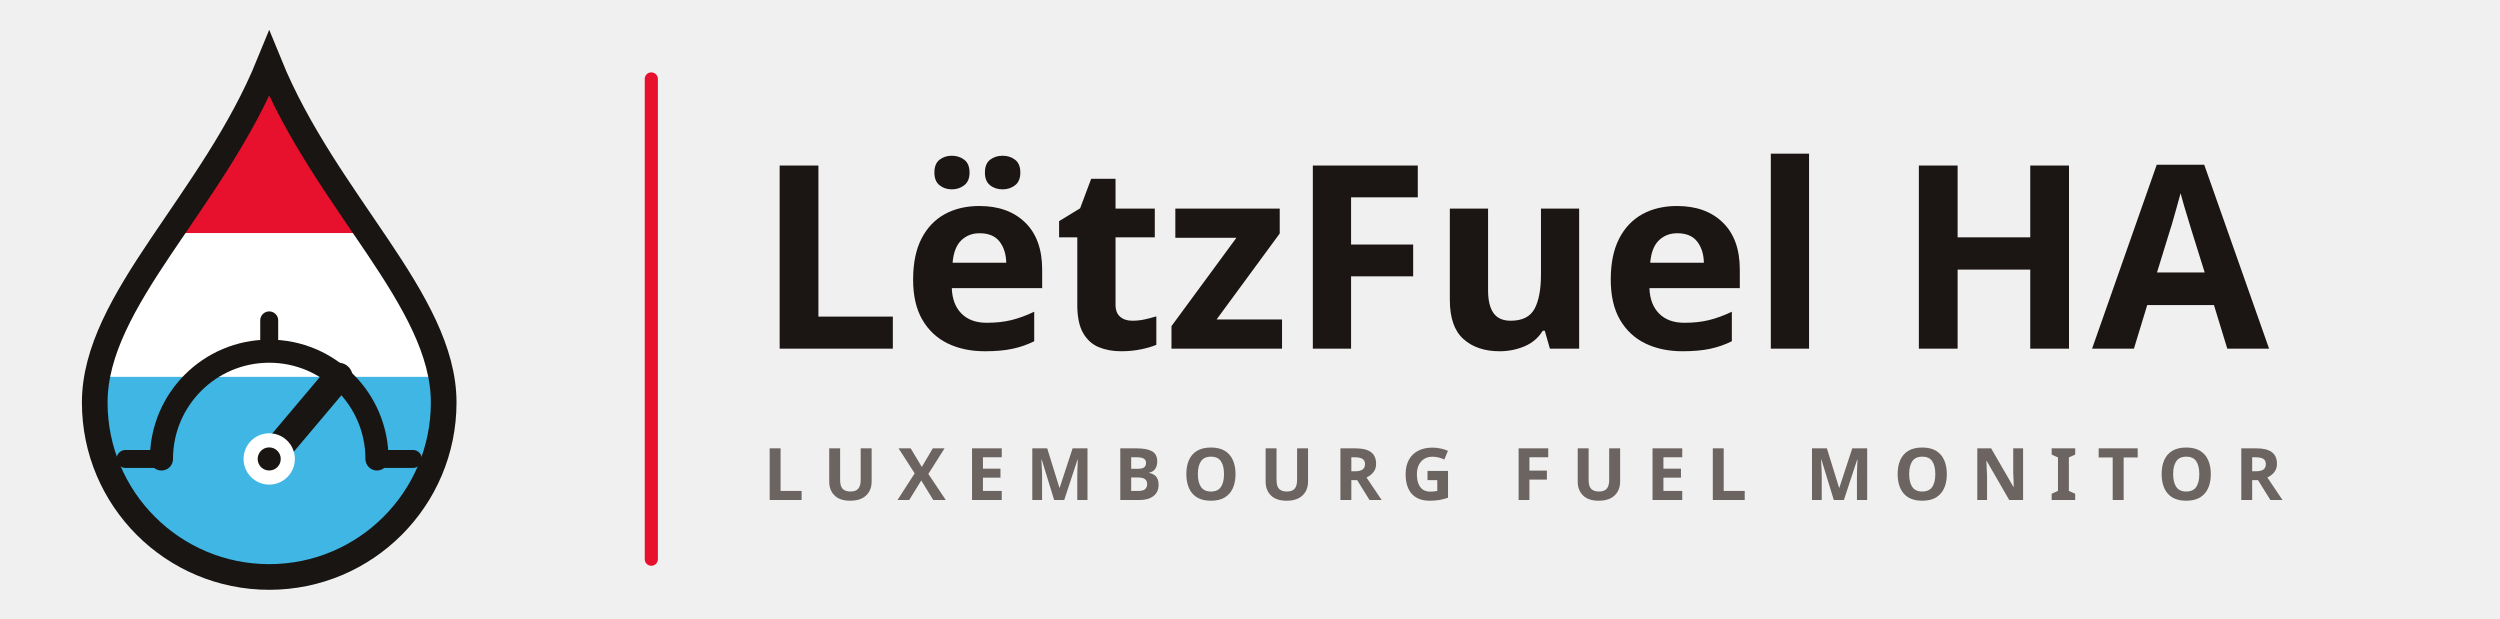
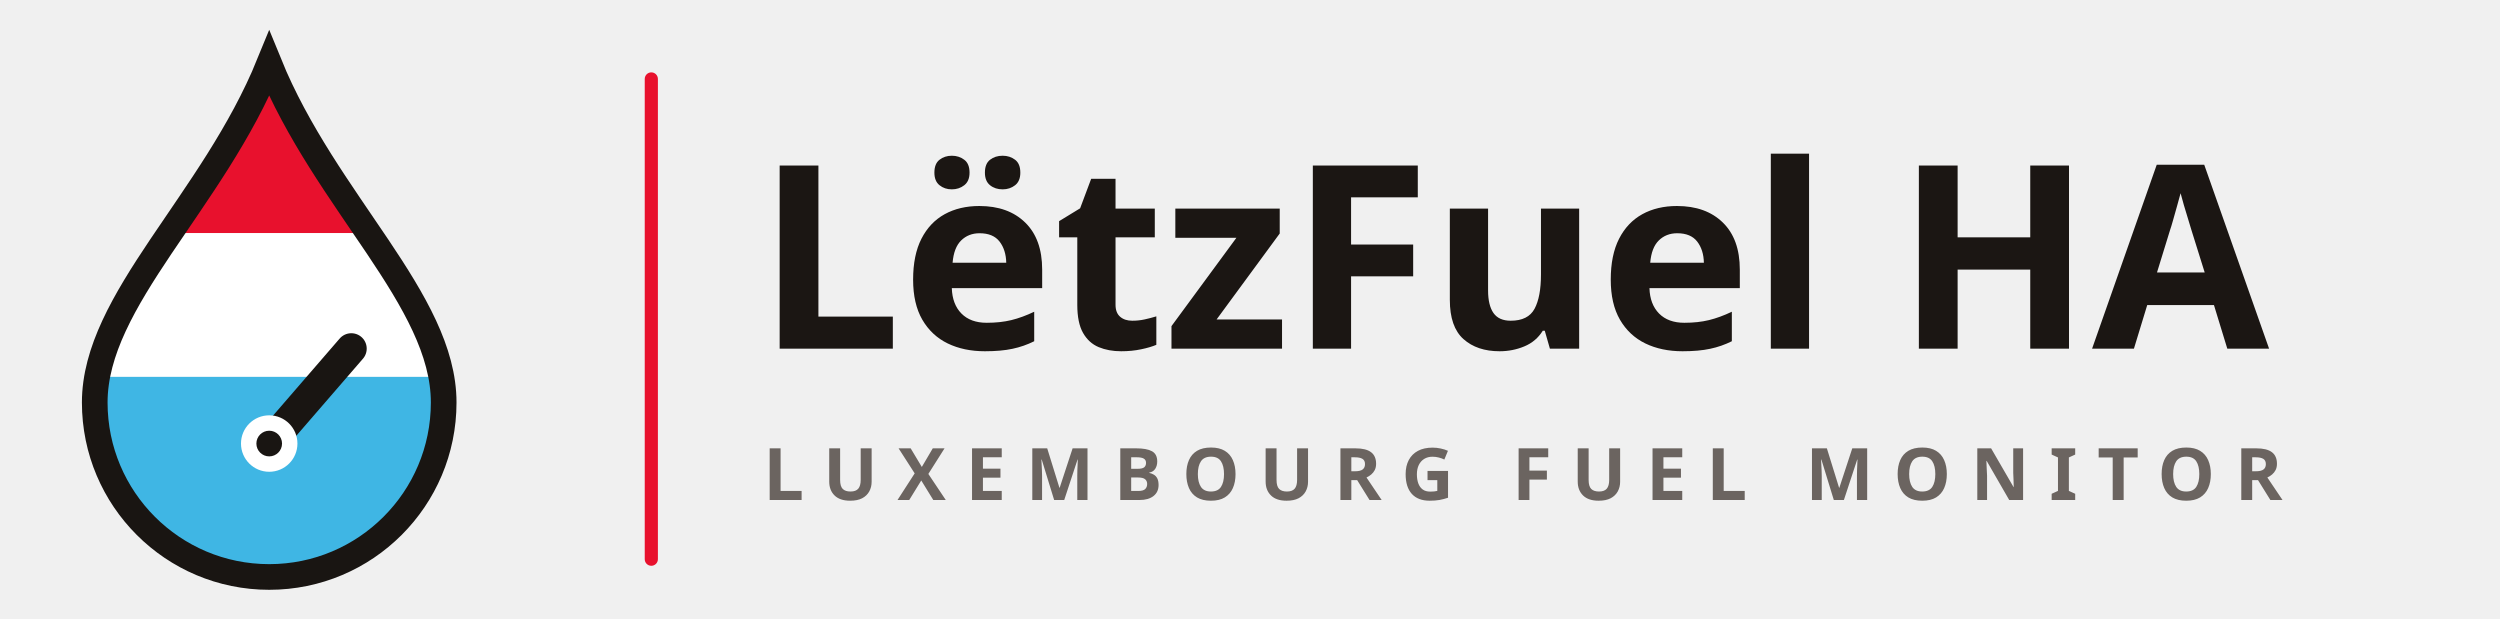
<svg xmlns="http://www.w3.org/2000/svg" viewBox="42 44 760 188" role="img" aria-label="LëtzFuel HA - Luxembourg Fuel Monitor">
  <g transform="translate(24 40) scale(0.78)">
    <clipPath id="drop">
      <path d="M128 30c22 54 68 92 68 132a68 68 0 0 1-136 0C60 122 106 84 128 30Z" />
    </clipPath>
    <g clip-path="url(#drop)">
      <rect x="36" y="20" width="184" height="76" fill="#E8112D" />
      <rect x="36" y="96" width="184" height="56" fill="#FFFFFF" />
      <rect x="36" y="152" width="184" height="92" fill="#3FB6E4" />
    </g>
    <path d="M128 30c22 54 68 92 68 132a68 68 0 0 1-136 0C60 122 106 84 128 30Z" fill="none" stroke="#191512" stroke-width="10" />
-     <path d="M86 184a42 42 0 0 1 84 0" fill="none" stroke="#191512" stroke-width="9" stroke-linecap="round" />
-     <g stroke="#191512" stroke-width="7" stroke-linecap="round">
-       <line x1="72" y1="184" x2="84" y2="184" />
-       <line x1="128" y1="130" x2="128" y2="142" />
-       <line x1="172" y1="184" x2="184" y2="184" />
-     </g>
-     <line x1="128" y1="184" x2="155" y2="152" stroke="#191512" stroke-width="11" stroke-linecap="round" />
-     <circle cx="128" cy="184" r="10" fill="#FFFFFF" />
-     <circle cx="128" cy="184" r="4.5" fill="#191512" />
+     <line x1="128" y1="178" x2="160" y2="141" stroke="#191512" stroke-width="12" stroke-linecap="round" />
+     <circle cx="128" cy="178" r="11" fill="#FFFFFF" />
+     <circle cx="128" cy="178" r="5" fill="#191512" />
  </g>
  <rect x="238" y="66" width="4" height="150" rx="2" fill="#E8112D" />
  <text x="272" y="150" font-family="'Bricolage Grotesque','Trebuchet MS',sans-serif" font-size="78" font-weight="700" fill="#1B1613">LëtzFuel HA</text>
  <text x="274" y="196" font-family="'IBM Plex Sans','Segoe UI',sans-serif" font-size="22" font-weight="600" letter-spacing="6" fill="#6B6460">LUXEMBOURG FUEL MONITOR</text>
</svg>
